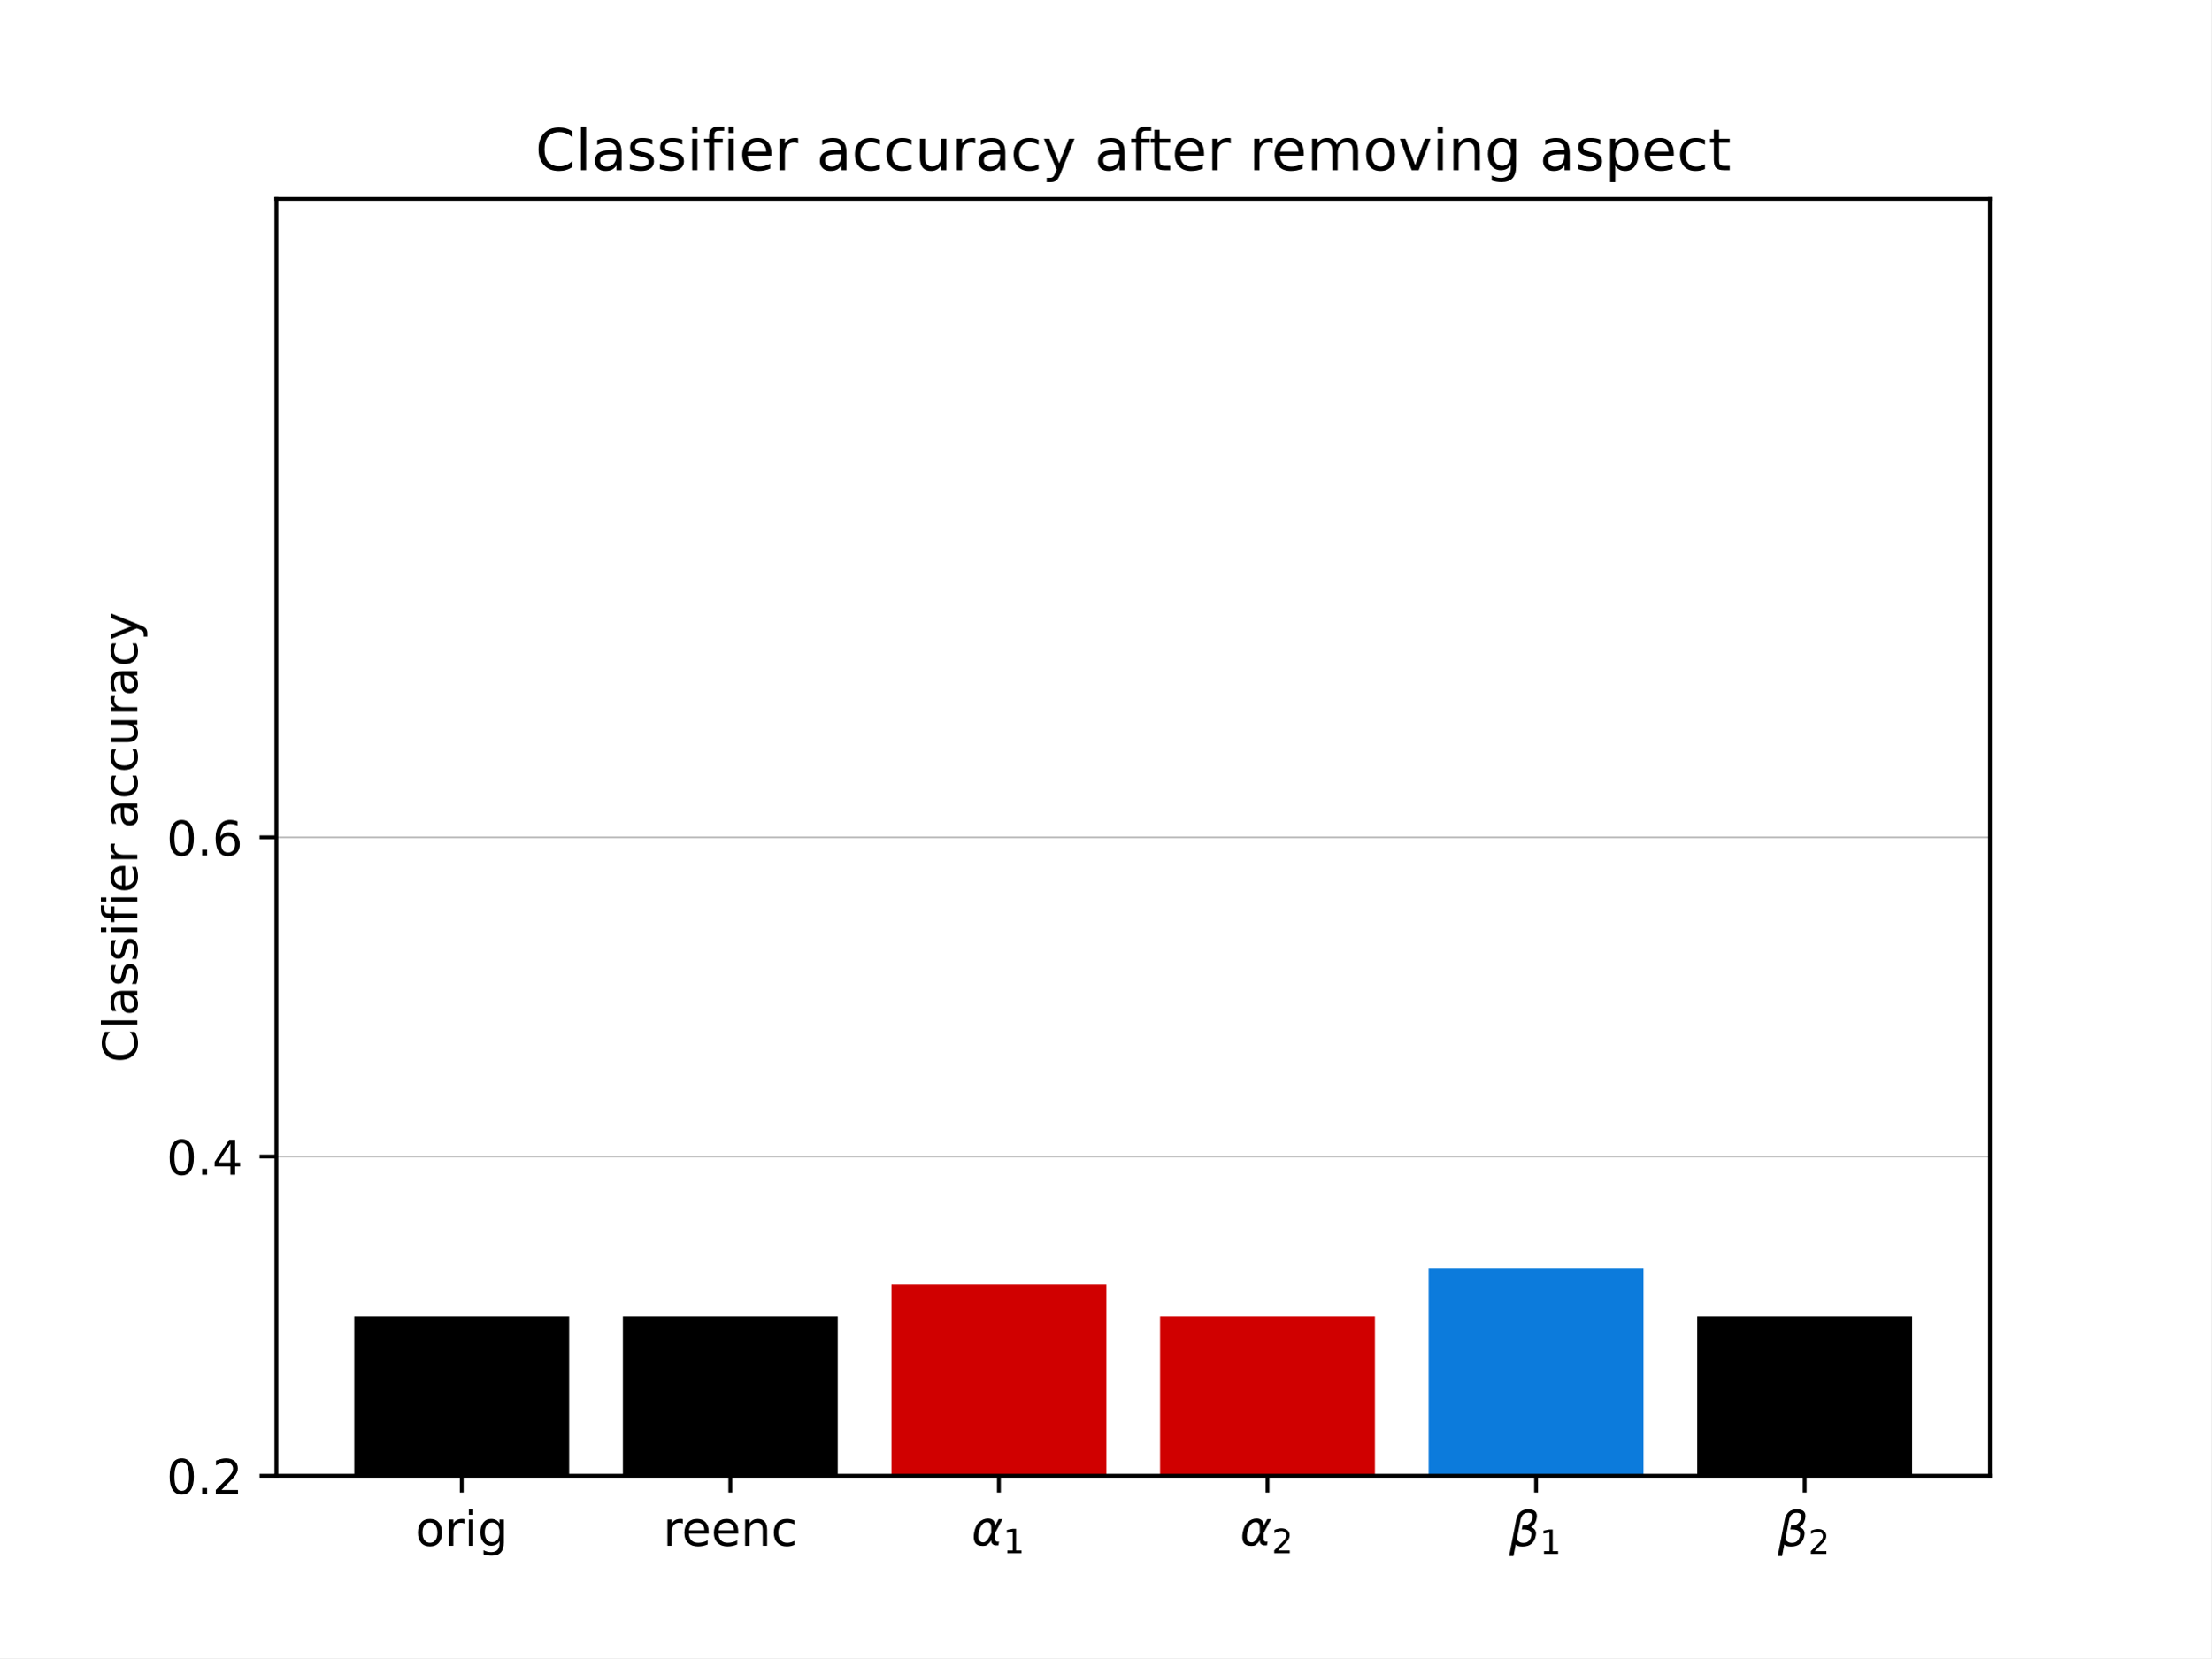
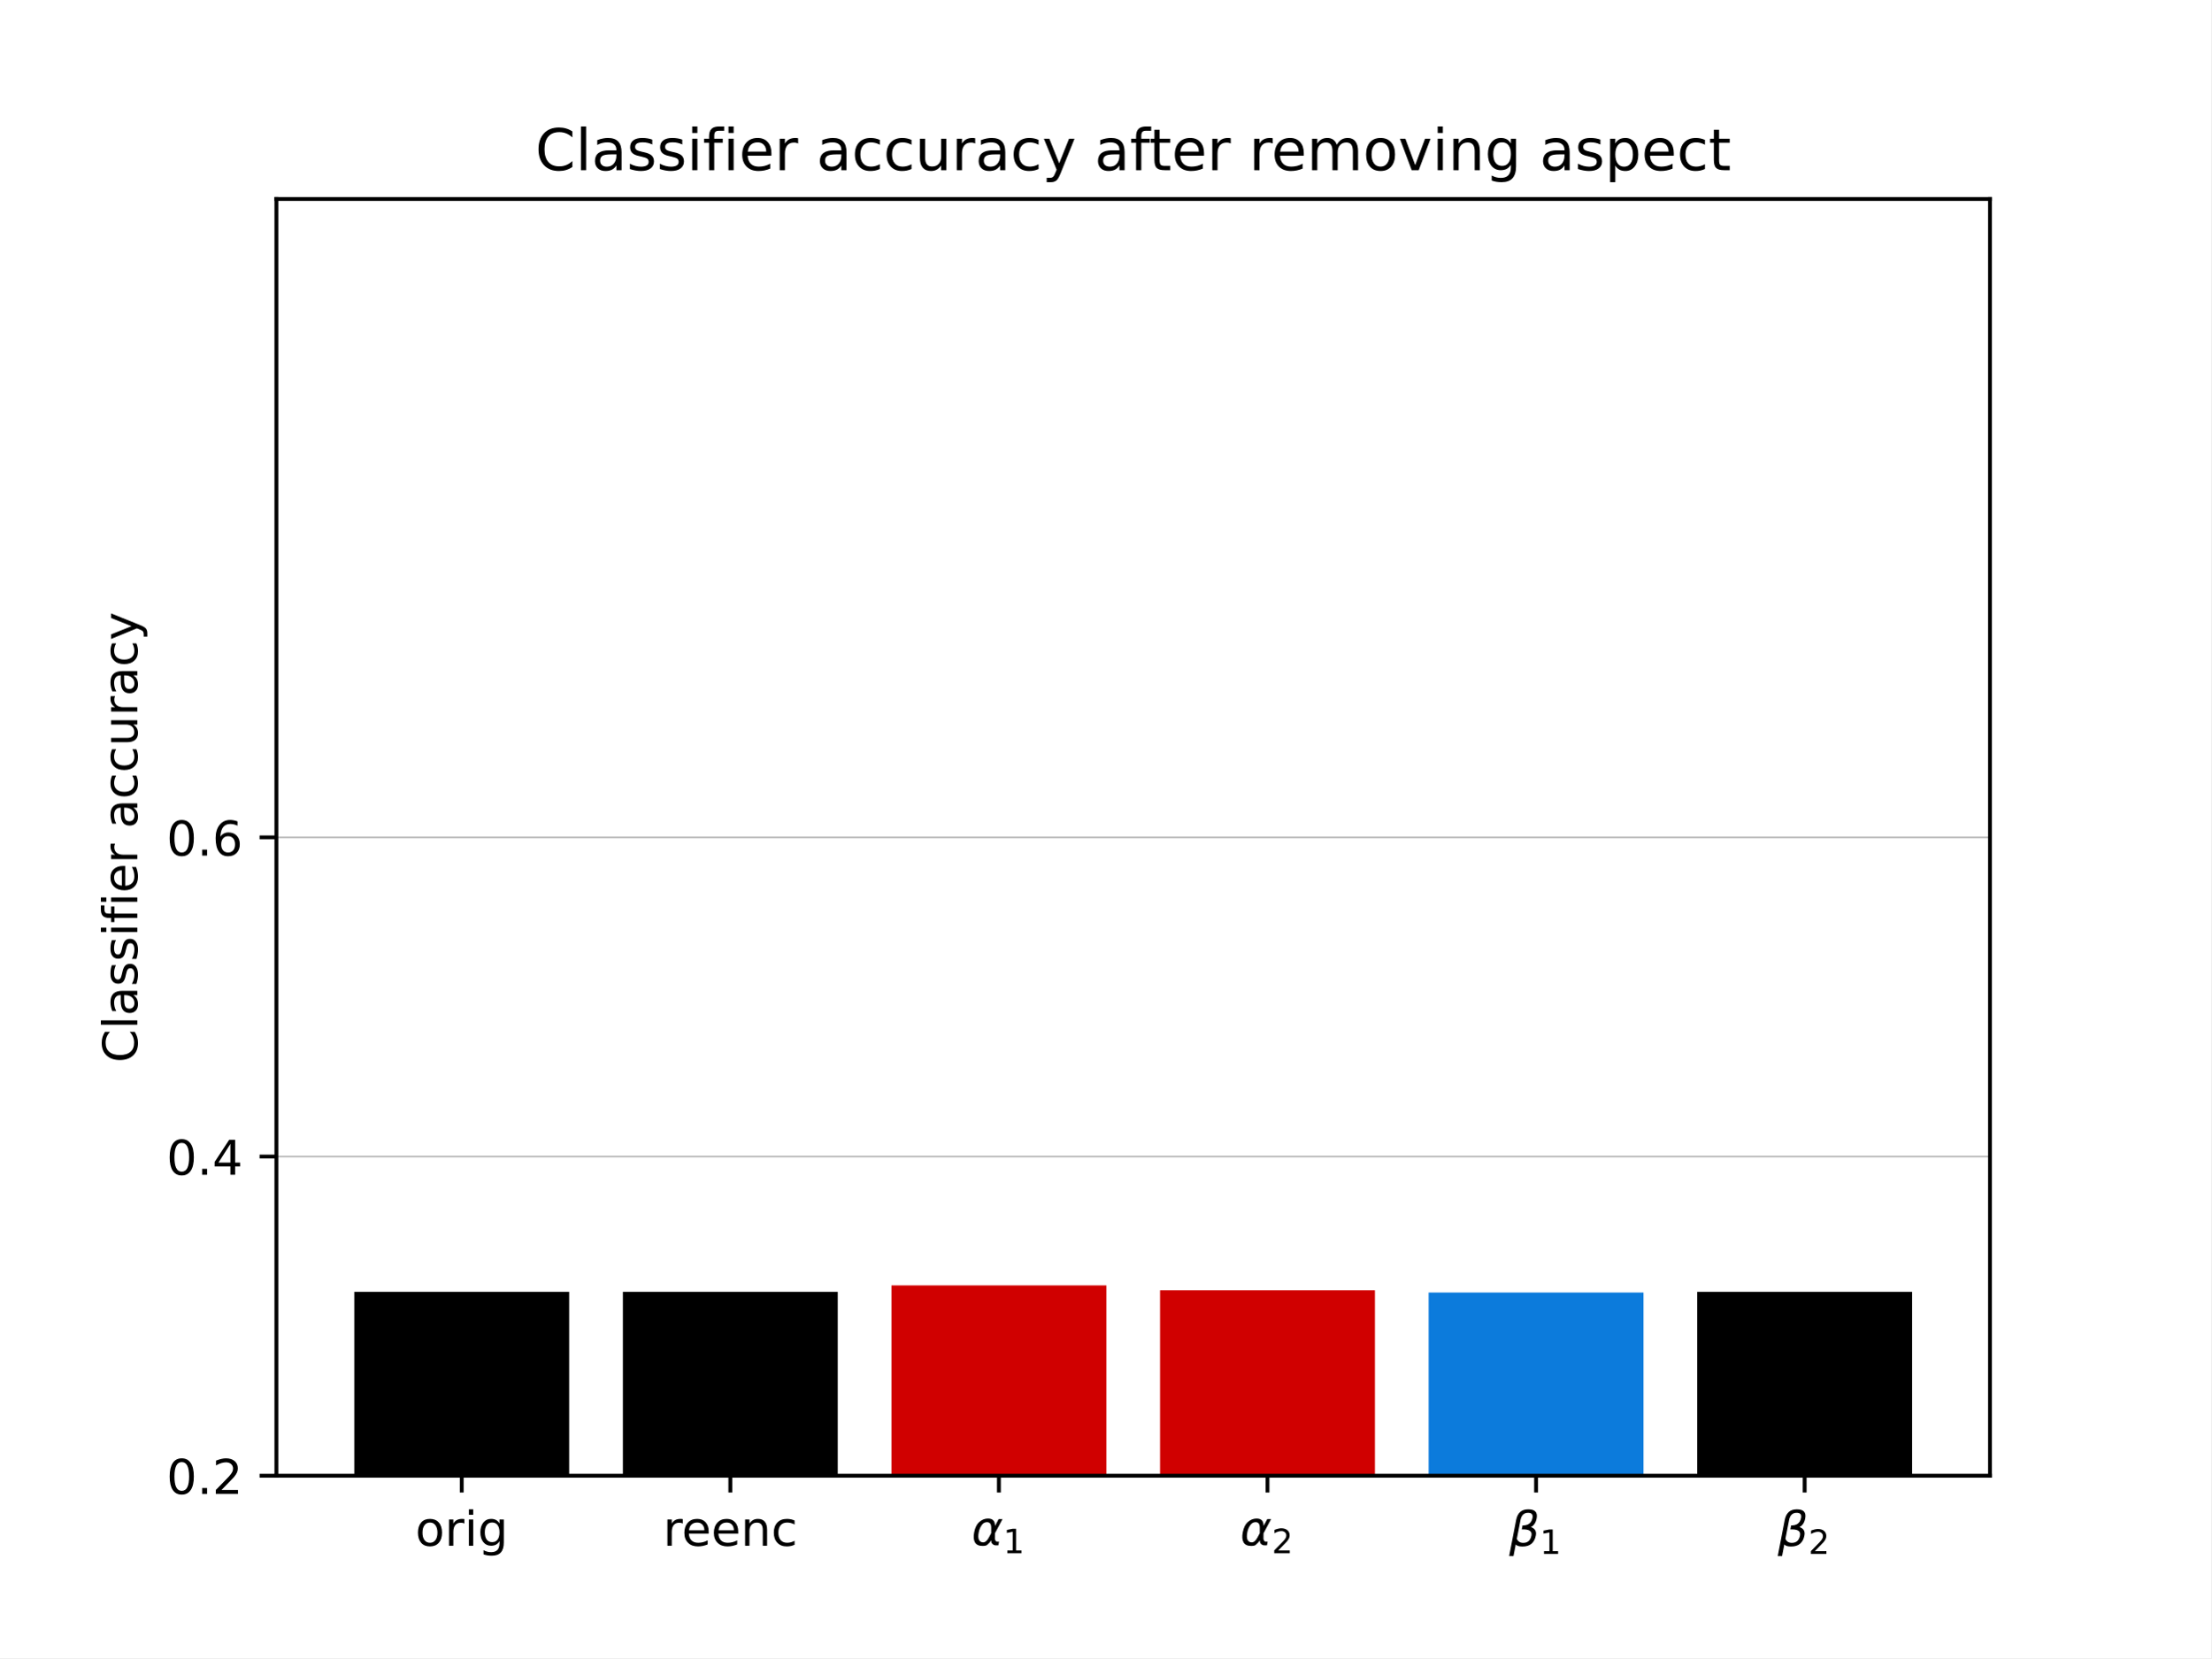
<svg xmlns="http://www.w3.org/2000/svg" xmlns:xlink="http://www.w3.org/1999/xlink" height="345.6pt" version="1.1" viewBox="0 0 460.8 345.6" width="460.8pt">
  <defs>
    <style type="text/css">*{stroke-linecap:butt;stroke-linejoin:round;}</style>
  </defs>
  <g id="figure_1">
    <g id="patch_1">
      <path d="M 0 345.6  L 460.8 345.6  L 460.8 0  L 0 0  z " style="fill:#ffffff;" />
    </g>
    <g id="axes_1">
      <g id="patch_2">
        <path d="M 57.6 307.584  L 414.72 307.584  L 414.72 41.472  L 57.6 41.472  z " style="fill:#ffffff;" />
      </g>
      <g id="patch_3">
-         <path clip-path="url(#p3d23df45b9)" d="M 73.833 374.112  L 118.613 374.112  L 118.613 274.32  L 73.833 274.32  z " />
+         <path clip-path="url(#pb1a585ba1f)" d="M 73.833 374.112  L 118.613 374.112  L 118.613 269.257  L 73.833 269.257  z " />
      </g>
      <g id="patch_4">
-         <path clip-path="url(#p3d23df45b9)" d="M 129.808 374.112  L 174.588 374.112  L 174.588 274.32  L 129.808 274.32  z " />
+         <path clip-path="url(#pb1a585ba1f)" d="M 129.808 374.112  L 174.588 374.112  L 174.588 269.257  L 129.808 269.257  z " />
      </g>
      <g id="patch_5">
-         <path clip-path="url(#p3d23df45b9)" d="M 185.783 374.112  L 230.563 374.112  L 230.563 267.667  L 185.783 267.667  z " style="fill:#d00000;" />
+         <path clip-path="url(#pb1a585ba1f)" d="M 185.783 374.112  L 230.563 374.112  L 230.563 267.911  L 185.783 267.911  z " style="fill:#d00000;" />
      </g>
      <g id="patch_6">
-         <path clip-path="url(#p3d23df45b9)" d="M 241.757 374.112  L 286.537 374.112  L 286.537 274.32  L 241.757 274.32  z " style="fill:#d00000;" />
+         <path clip-path="url(#pb1a585ba1f)" d="M 241.757 374.112  L 286.537 374.112  L 286.537 268.952  L 241.757 268.952  z " style="fill:#d00000;" />
      </g>
      <g id="patch_7">
-         <path clip-path="url(#p3d23df45b9)" d="M 297.732 374.112  L 342.512 374.112  L 342.512 264.341  L 297.732 264.341  z " style="fill:#0c7bdc;" />
+         <path clip-path="url(#pb1a585ba1f)" d="M 297.732 374.112  L 342.512 374.112  L 342.512 269.4  L 297.732 269.4  z " style="fill:#0c7bdc;" />
      </g>
      <g id="patch_8">
-         <path clip-path="url(#p3d23df45b9)" d="M 353.707 374.112  L 398.487 374.112  L 398.487 274.32  L 353.707 274.32  z " />
+         <path clip-path="url(#pb1a585ba1f)" d="M 353.707 374.112  L 398.487 374.112  L 398.487 269.257  L 353.707 269.257  z " />
      </g>
      <g id="matplotlib.axis_1">
        <g id="xtick_1">
          <g id="line2d_1">
            <defs>
-               <path d="M 0 0  L 0 3.5  " id="m2fe56074d9" style="stroke:#000000;stroke-width:0.8;" />
+               <path d="M 0 0  L 0 3.5  " id="m33729834ec" style="stroke:#000000;stroke-width:0.8;" />
            </defs>
            <g>
-               <use style="stroke:#000000;stroke-width:0.8;" x="96.223" xlink:href="#m2fe56074d9" y="307.584" />
+               <use style="stroke:#000000;stroke-width:0.8;" x="96.223" xlink:href="#m33729834ec" y="307.584" />
            </g>
          </g>
          <g id="text_1">
            <g transform="translate(86.54457 322.1824)scale(0.1 -0.1)">
              <defs>
                <path d="M 30.609 48.391  Q 23.391 48.391 19.188 42.75  Q 14.984 37.109 14.984 27.297  Q 14.984 17.484 19.156 11.844  Q 23.344 6.203 30.609 6.203  Q 37.797 6.203 41.984 11.859  Q 46.188 17.531 46.188 27.297  Q 46.188 37.016 41.984 42.703  Q 37.797 48.391 30.609 48.391  z M 30.609 56  Q 42.328 56 49.016 48.375  Q 55.719 40.766 55.719 27.297  Q 55.719 13.875 49.016 6.219  Q 42.328 -1.422 30.609 -1.422  Q 18.844 -1.422 12.172 6.219  Q 5.516 13.875 5.516 27.297  Q 5.516 40.766 12.172 48.375  Q 18.844 56 30.609 56  z " id="DejaVuSans-111" />
                <path d="M 41.109 46.297  Q 39.594 47.172 37.812 47.578  Q 36.031 48 33.891 48  Q 26.266 48 22.188 43.047  Q 18.109 38.094 18.109 28.812  L 18.109 0  L 9.078 0  L 9.078 54.688  L 18.109 54.688  L 18.109 46.188  Q 20.953 51.172 25.484 53.578  Q 30.031 56 36.531 56  Q 37.453 56 38.578 55.875  Q 39.703 55.766 41.062 55.516  z " id="DejaVuSans-114" />
                <path d="M 9.422 54.688  L 18.406 54.688  L 18.406 0  L 9.422 0  z M 9.422 75.984  L 18.406 75.984  L 18.406 64.594  L 9.422 64.594  z " id="DejaVuSans-105" />
                <path d="M 45.406 27.984  Q 45.406 37.75 41.375 43.109  Q 37.359 48.484 30.078 48.484  Q 22.859 48.484 18.828 43.109  Q 14.797 37.75 14.797 27.984  Q 14.797 18.266 18.828 12.891  Q 22.859 7.516 30.078 7.516  Q 37.359 7.516 41.375 12.891  Q 45.406 18.266 45.406 27.984  z M 54.391 6.781  Q 54.391 -7.172 48.188 -13.984  Q 42 -20.797 29.203 -20.797  Q 24.469 -20.797 20.266 -20.094  Q 16.062 -19.391 12.109 -17.922  L 12.109 -9.188  Q 16.062 -11.328 19.922 -12.344  Q 23.781 -13.375 27.781 -13.375  Q 36.625 -13.375 41.016 -8.766  Q 45.406 -4.156 45.406 5.172  L 45.406 9.625  Q 42.625 4.781 38.281 2.391  Q 33.938 0 27.875 0  Q 17.828 0 11.672 7.656  Q 5.516 15.328 5.516 27.984  Q 5.516 40.672 11.672 48.328  Q 17.828 56 27.875 56  Q 33.938 56 38.281 53.609  Q 42.625 51.219 45.406 46.391  L 45.406 54.688  L 54.391 54.688  z " id="DejaVuSans-103" />
              </defs>
              <use xlink:href="#DejaVuSans-111" />
              <use x="61.182" xlink:href="#DejaVuSans-114" />
              <use x="102.295" xlink:href="#DejaVuSans-105" />
              <use x="130.078" xlink:href="#DejaVuSans-103" />
            </g>
          </g>
        </g>
        <g id="xtick_2">
          <g id="line2d_2">
            <g>
-               <use style="stroke:#000000;stroke-width:0.8;" x="152.198" xlink:href="#m2fe56074d9" y="307.584" />
+               <use style="stroke:#000000;stroke-width:0.8;" x="152.198" xlink:href="#m33729834ec" y="307.584" />
            </g>
          </g>
          <g id="text_2">
            <g transform="translate(138.1836 322.1824)scale(0.1 -0.1)">
              <defs>
                <path d="M 56.203 29.594  L 56.203 25.203  L 14.891 25.203  Q 15.484 15.922 20.484 11.062  Q 25.484 6.203 34.422 6.203  Q 39.594 6.203 44.453 7.469  Q 49.312 8.734 54.109 11.281  L 54.109 2.781  Q 49.266 0.734 44.188 -0.344  Q 39.109 -1.422 33.891 -1.422  Q 20.797 -1.422 13.156 6.188  Q 5.516 13.812 5.516 26.812  Q 5.516 40.234 12.766 48.109  Q 20.016 56 32.328 56  Q 43.359 56 49.781 48.891  Q 56.203 41.797 56.203 29.594  z M 47.219 32.234  Q 47.125 39.594 43.094 43.984  Q 39.062 48.391 32.422 48.391  Q 24.906 48.391 20.391 44.141  Q 15.875 39.891 15.188 32.172  z " id="DejaVuSans-101" />
                <path d="M 54.891 33.016  L 54.891 0  L 45.906 0  L 45.906 32.719  Q 45.906 40.484 42.875 44.328  Q 39.844 48.188 33.797 48.188  Q 26.516 48.188 22.312 43.547  Q 18.109 38.922 18.109 30.906  L 18.109 0  L 9.078 0  L 9.078 54.688  L 18.109 54.688  L 18.109 46.188  Q 21.344 51.125 25.703 53.562  Q 30.078 56 35.797 56  Q 45.219 56 50.047 50.172  Q 54.891 44.344 54.891 33.016  z " id="DejaVuSans-110" />
                <path d="M 48.781 52.594  L 48.781 44.188  Q 44.969 46.297 41.141 47.344  Q 37.312 48.391 33.406 48.391  Q 24.656 48.391 19.812 42.844  Q 14.984 37.312 14.984 27.297  Q 14.984 17.281 19.812 11.734  Q 24.656 6.203 33.406 6.203  Q 37.312 6.203 41.141 7.25  Q 44.969 8.297 48.781 10.406  L 48.781 2.094  Q 45.016 0.344 40.984 -0.531  Q 36.969 -1.422 32.422 -1.422  Q 20.062 -1.422 12.781 6.344  Q 5.516 14.109 5.516 27.297  Q 5.516 40.672 12.859 48.328  Q 20.219 56 33.016 56  Q 37.156 56 41.109 55.141  Q 45.062 54.297 48.781 52.594  z " id="DejaVuSans-99" />
              </defs>
              <use xlink:href="#DejaVuSans-114" />
              <use x="38.863" xlink:href="#DejaVuSans-101" />
              <use x="100.387" xlink:href="#DejaVuSans-101" />
              <use x="161.91" xlink:href="#DejaVuSans-110" />
              <use x="225.289" xlink:href="#DejaVuSans-99" />
            </g>
          </g>
        </g>
        <g id="xtick_3">
          <g id="line2d_3">
            <g>
-               <use style="stroke:#000000;stroke-width:0.8;" x="208.173" xlink:href="#m2fe56074d9" y="307.584" />
+               <use style="stroke:#000000;stroke-width:0.8;" x="208.173" xlink:href="#m33729834ec" y="307.584" />
            </g>
          </g>
          <g id="text_3">
            <g transform="translate(202.4725 322.1824)scale(0.1 -0.1)">
              <defs>
                <path d="M 40.922 25.438  L 40.969 36.719  Q 41.016 48.25 32.328 48.297  Q 25.828 48.344 21.781 42.922  Q 16.703 36.234 14.984 27.297  Q 12.891 16.547 15.531 11.422  Q 18.266 6.203 24.172 6.203  Q 30.719 6.203 36.234 16.609  z M 33.844 55.906  Q 49.078 56.156 48.875 40.375  Q 48.875 40.375 56.5 54.688  L 64.5 54.688  L 48.734 25.047  L 48.578 14.359  Q 48.578 11.969 49.906 9.969  Q 51.422 7.625 52.984 7.625  L 57.328 7.625  L 55.859 0  L 50.438 0  Q 45.844 0 42.531 4.109  Q 40.969 6.156 40.922 10.453  Q 37.75 5.219 32.281 0.781  Q 29.688 -1.266 22.703 -1.219  Q 11.281 -1.125 7.125 6.203  Q 2.875 13.812 5.516 27.297  Q 8.344 41.797 15.766 48.391  Q 24.125 55.766 33.844 55.906  z " id="DejaVuSans-Oblique-945" />
                <path d="M 12.406 8.297  L 28.516 8.297  L 28.516 63.922  L 10.984 60.406  L 10.984 69.391  L 28.422 72.906  L 38.281 72.906  L 38.281 8.297  L 54.391 8.297  L 54.391 0  L 12.406 0  z " id="DejaVuSans-49" />
              </defs>
              <use transform="translate(0 0.84375)" xlink:href="#DejaVuSans-Oblique-945" />
              <use transform="translate(65.91797 -15.5625)scale(0.7)" xlink:href="#DejaVuSans-49" />
            </g>
          </g>
        </g>
        <g id="xtick_4">
          <g id="line2d_4">
            <g>
-               <use style="stroke:#000000;stroke-width:0.8;" x="264.147" xlink:href="#m2fe56074d9" y="307.584" />
+               <use style="stroke:#000000;stroke-width:0.8;" x="264.147" xlink:href="#m33729834ec" y="307.584" />
            </g>
          </g>
          <g id="text_4">
            <g transform="translate(258.4475 322.1824)scale(0.1 -0.1)">
              <defs>
                <path d="M 19.188 8.297  L 53.609 8.297  L 53.609 0  L 7.328 0  L 7.328 8.297  Q 12.938 14.109 22.625 23.891  Q 32.328 33.688 34.812 36.531  Q 39.547 41.844 41.422 45.531  Q 43.312 49.219 43.312 52.781  Q 43.312 58.594 39.234 62.25  Q 35.156 65.922 28.609 65.922  Q 23.969 65.922 18.812 64.312  Q 13.672 62.703 7.812 59.422  L 7.812 69.391  Q 13.766 71.781 18.938 73  Q 24.125 74.219 28.422 74.219  Q 39.75 74.219 46.484 68.547  Q 53.219 62.891 53.219 53.422  Q 53.219 48.922 51.531 44.891  Q 49.859 40.875 45.406 35.406  Q 44.188 33.984 37.641 27.219  Q 31.109 20.453 19.188 8.297  z " id="DejaVuSans-50" />
              </defs>
              <use transform="translate(0 0.84375)" xlink:href="#DejaVuSans-Oblique-945" />
              <use transform="translate(65.91797 -15.5625)scale(0.7)" xlink:href="#DejaVuSans-50" />
            </g>
          </g>
        </g>
        <g id="xtick_5">
          <g id="line2d_5">
            <g>
-               <use style="stroke:#000000;stroke-width:0.8;" x="320.122" xlink:href="#m2fe56074d9" y="307.584" />
+               <use style="stroke:#000000;stroke-width:0.8;" x="320.122" xlink:href="#m33729834ec" y="307.584" />
            </g>
          </g>
          <g id="text_5">
            <g transform="translate(314.5224 322.284)scale(0.1 -0.1)">
              <defs>
                <path d="M 13.625 3.375  L 8.938 -20.797  L -0.094 -20.797  L 14.5 54.344  Q 18.844 76.609 39.656 76.609  Q 60.75 76.609 57.172 57.812  Q 54.734 44.438 45.219 39.547  Q 58.016 35.156 55.516 22.125  Q 51.125 -1.078 27.484 -1.031  Q 17.141 -0.984 13.625 3.375  z M 15.922 15.094  Q 19.672 6.594 29.297 6.641  Q 43.359 6.641 46.344 21.969  Q 49.031 35.75 26.172 34.672  L 27.781 42.969  Q 45.453 42.672 48.531 58.594  Q 50.641 69.344 39.203 69.281  Q 26.422 69.281 23.484 54.047  z " id="DejaVuSans-Oblique-946" />
              </defs>
              <use transform="translate(0 0.390625)" xlink:href="#DejaVuSans-Oblique-946" />
              <use transform="translate(63.81836 -16.01562)scale(0.7)" xlink:href="#DejaVuSans-49" />
            </g>
          </g>
        </g>
        <g id="xtick_6">
          <g id="line2d_6">
            <g>
-               <use style="stroke:#000000;stroke-width:0.8;" x="376.097" xlink:href="#m2fe56074d9" y="307.584" />
+               <use style="stroke:#000000;stroke-width:0.8;" x="376.097" xlink:href="#m33729834ec" y="307.584" />
            </g>
          </g>
          <g id="text_6">
            <g transform="translate(370.4973 322.284)scale(0.1 -0.1)">
              <use transform="translate(0 0.390625)" xlink:href="#DejaVuSans-Oblique-946" />
              <use transform="translate(63.81836 -16.01562)scale(0.7)" xlink:href="#DejaVuSans-50" />
            </g>
          </g>
        </g>
      </g>
      <g id="matplotlib.axis_2">
        <g id="ytick_1">
          <g id="line2d_7">
-             <path clip-path="url(#p3d23df45b9)" d="M 57.6 307.584  L 414.72 307.584  " style="fill:none;stroke:#b0b0b0;stroke-linecap:square;stroke-width:0.3;" />
+             <path clip-path="url(#pb1a585ba1f)" d="M 57.6 307.584  L 414.72 307.584  " style="fill:none;stroke:#b0b0b0;stroke-linecap:square;stroke-width:0.3;" />
          </g>
          <g id="line2d_8">
            <defs>
-               <path d="M 0 0  L -3.5 0  " id="m3e909b2f62" style="stroke:#000000;stroke-width:0.8;" />
+               <path d="M 0 0  L -3.5 0  " id="m54d8cdaee1" style="stroke:#000000;stroke-width:0.8;" />
            </defs>
            <g>
-               <use style="stroke:#000000;stroke-width:0.8;" x="57.6" xlink:href="#m3e909b2f62" y="307.584" />
+               <use style="stroke:#000000;stroke-width:0.8;" x="57.6" xlink:href="#m54d8cdaee1" y="307.584" />
            </g>
          </g>
          <g id="text_7">
            <g transform="translate(34.69687 311.3832)scale(0.1 -0.1)">
              <defs>
                <path d="M 31.781 66.406  Q 24.172 66.406 20.328 58.906  Q 16.5 51.422 16.5 36.375  Q 16.5 21.391 20.328 13.891  Q 24.172 6.391 31.781 6.391  Q 39.453 6.391 43.281 13.891  Q 47.125 21.391 47.125 36.375  Q 47.125 51.422 43.281 58.906  Q 39.453 66.406 31.781 66.406  z M 31.781 74.219  Q 44.047 74.219 50.516 64.516  Q 56.984 54.828 56.984 36.375  Q 56.984 17.969 50.516 8.266  Q 44.047 -1.422 31.781 -1.422  Q 19.531 -1.422 13.062 8.266  Q 6.594 17.969 6.594 36.375  Q 6.594 54.828 13.062 64.516  Q 19.531 74.219 31.781 74.219  z " id="DejaVuSans-48" />
                <path d="M 10.688 12.406  L 21 12.406  L 21 0  L 10.688 0  z " id="DejaVuSans-46" />
              </defs>
              <use xlink:href="#DejaVuSans-48" />
              <use x="63.623" xlink:href="#DejaVuSans-46" />
              <use x="95.41" xlink:href="#DejaVuSans-50" />
            </g>
          </g>
        </g>
        <g id="ytick_2">
          <g id="line2d_9">
-             <path clip-path="url(#p3d23df45b9)" d="M 57.6 241.056  L 414.72 241.056  " style="fill:none;stroke:#b0b0b0;stroke-linecap:square;stroke-width:0.3;" />
+             <path clip-path="url(#pb1a585ba1f)" d="M 57.6 241.056  L 414.72 241.056  " style="fill:none;stroke:#b0b0b0;stroke-linecap:square;stroke-width:0.3;" />
          </g>
          <g id="line2d_10">
            <g>
-               <use style="stroke:#000000;stroke-width:0.8;" x="57.6" xlink:href="#m3e909b2f62" y="241.056" />
+               <use style="stroke:#000000;stroke-width:0.8;" x="57.6" xlink:href="#m54d8cdaee1" y="241.056" />
            </g>
          </g>
          <g id="text_8">
            <g transform="translate(34.69687 244.8552)scale(0.1 -0.1)">
              <defs>
                <path d="M 37.797 64.312  L 12.891 25.391  L 37.797 25.391  z M 35.203 72.906  L 47.609 72.906  L 47.609 25.391  L 58.016 25.391  L 58.016 17.188  L 47.609 17.188  L 47.609 0  L 37.797 0  L 37.797 17.188  L 4.891 17.188  L 4.891 26.703  z " id="DejaVuSans-52" />
              </defs>
              <use xlink:href="#DejaVuSans-48" />
              <use x="63.623" xlink:href="#DejaVuSans-46" />
              <use x="95.41" xlink:href="#DejaVuSans-52" />
            </g>
          </g>
        </g>
        <g id="ytick_3">
          <g id="line2d_11">
-             <path clip-path="url(#p3d23df45b9)" d="M 57.6 174.528  L 414.72 174.528  " style="fill:none;stroke:#b0b0b0;stroke-linecap:square;stroke-width:0.3;" />
+             <path clip-path="url(#pb1a585ba1f)" d="M 57.6 174.528  L 414.72 174.528  " style="fill:none;stroke:#b0b0b0;stroke-linecap:square;stroke-width:0.3;" />
          </g>
          <g id="line2d_12">
            <g>
-               <use style="stroke:#000000;stroke-width:0.8;" x="57.6" xlink:href="#m3e909b2f62" y="174.528" />
+               <use style="stroke:#000000;stroke-width:0.8;" x="57.6" xlink:href="#m54d8cdaee1" y="174.528" />
            </g>
          </g>
          <g id="text_9">
            <g transform="translate(34.69687 178.3272)scale(0.1 -0.1)">
              <defs>
                <path d="M 33.016 40.375  Q 26.375 40.375 22.484 35.828  Q 18.609 31.297 18.609 23.391  Q 18.609 15.531 22.484 10.953  Q 26.375 6.391 33.016 6.391  Q 39.656 6.391 43.531 10.953  Q 47.406 15.531 47.406 23.391  Q 47.406 31.297 43.531 35.828  Q 39.656 40.375 33.016 40.375  z M 52.594 71.297  L 52.594 62.312  Q 48.875 64.062 45.094 64.984  Q 41.312 65.922 37.594 65.922  Q 27.828 65.922 22.672 59.328  Q 17.531 52.734 16.797 39.406  Q 19.672 43.656 24.016 45.922  Q 28.375 48.188 33.594 48.188  Q 44.578 48.188 50.953 41.516  Q 57.328 34.859 57.328 23.391  Q 57.328 12.156 50.688 5.359  Q 44.047 -1.422 33.016 -1.422  Q 20.359 -1.422 13.672 8.266  Q 6.984 17.969 6.984 36.375  Q 6.984 53.656 15.188 63.938  Q 23.391 74.219 37.203 74.219  Q 40.922 74.219 44.703 73.484  Q 48.484 72.75 52.594 71.297  z " id="DejaVuSans-54" />
              </defs>
              <use xlink:href="#DejaVuSans-48" />
              <use x="63.623" xlink:href="#DejaVuSans-46" />
              <use x="95.41" xlink:href="#DejaVuSans-54" />
            </g>
          </g>
        </g>
        <g id="text_10">
          <g transform="translate(28.61719 221.5007)rotate(-90)scale(0.1 -0.1)">
            <defs>
              <path d="M 64.406 67.281  L 64.406 56.891  Q 59.422 61.531 53.781 63.812  Q 48.141 66.109 41.797 66.109  Q 29.297 66.109 22.656 58.469  Q 16.016 50.828 16.016 36.375  Q 16.016 21.969 22.656 14.328  Q 29.297 6.688 41.797 6.688  Q 48.141 6.688 53.781 8.984  Q 59.422 11.281 64.406 15.922  L 64.406 5.609  Q 59.234 2.094 53.438 0.328  Q 47.656 -1.422 41.219 -1.422  Q 24.656 -1.422 15.125 8.703  Q 5.609 18.844 5.609 36.375  Q 5.609 53.953 15.125 64.078  Q 24.656 74.219 41.219 74.219  Q 47.75 74.219 53.531 72.484  Q 59.328 70.75 64.406 67.281  z " id="DejaVuSans-67" />
              <path d="M 9.422 75.984  L 18.406 75.984  L 18.406 0  L 9.422 0  z " id="DejaVuSans-108" />
              <path d="M 34.281 27.484  Q 23.391 27.484 19.188 25  Q 14.984 22.516 14.984 16.5  Q 14.984 11.719 18.141 8.906  Q 21.297 6.109 26.703 6.109  Q 34.188 6.109 38.703 11.406  Q 43.219 16.703 43.219 25.484  L 43.219 27.484  z M 52.203 31.203  L 52.203 0  L 43.219 0  L 43.219 8.297  Q 40.141 3.328 35.547 0.953  Q 30.953 -1.422 24.312 -1.422  Q 15.922 -1.422 10.953 3.297  Q 6 8.016 6 15.922  Q 6 25.141 12.172 29.828  Q 18.359 34.516 30.609 34.516  L 43.219 34.516  L 43.219 35.406  Q 43.219 41.609 39.141 45  Q 35.062 48.391 27.688 48.391  Q 23 48.391 18.547 47.266  Q 14.109 46.141 10.016 43.891  L 10.016 52.203  Q 14.938 54.109 19.578 55.047  Q 24.219 56 28.609 56  Q 40.484 56 46.344 49.844  Q 52.203 43.703 52.203 31.203  z " id="DejaVuSans-97" />
              <path d="M 44.281 53.078  L 44.281 44.578  Q 40.484 46.531 36.375 47.5  Q 32.281 48.484 27.875 48.484  Q 21.188 48.484 17.844 46.438  Q 14.5 44.391 14.5 40.281  Q 14.5 37.156 16.891 35.375  Q 19.281 33.594 26.516 31.984  L 29.594 31.297  Q 39.156 29.25 43.188 25.516  Q 47.219 21.781 47.219 15.094  Q 47.219 7.469 41.188 3.016  Q 35.156 -1.422 24.609 -1.422  Q 20.219 -1.422 15.453 -0.562  Q 10.688 0.297 5.422 2  L 5.422 11.281  Q 10.406 8.688 15.234 7.391  Q 20.062 6.109 24.812 6.109  Q 31.156 6.109 34.562 8.281  Q 37.984 10.453 37.984 14.406  Q 37.984 18.062 35.516 20.016  Q 33.062 21.969 24.703 23.781  L 21.578 24.516  Q 13.234 26.266 9.516 29.906  Q 5.812 33.547 5.812 39.891  Q 5.812 47.609 11.281 51.797  Q 16.75 56 26.812 56  Q 31.781 56 36.172 55.266  Q 40.578 54.547 44.281 53.078  z " id="DejaVuSans-115" />
              <path d="M 37.109 75.984  L 37.109 68.5  L 28.516 68.5  Q 23.688 68.5 21.797 66.547  Q 19.922 64.594 19.922 59.516  L 19.922 54.688  L 34.719 54.688  L 34.719 47.703  L 19.922 47.703  L 19.922 0  L 10.891 0  L 10.891 47.703  L 2.297 47.703  L 2.297 54.688  L 10.891 54.688  L 10.891 58.5  Q 10.891 67.625 15.141 71.797  Q 19.391 75.984 28.609 75.984  z " id="DejaVuSans-102" />
              <path id="DejaVuSans-32" />
              <path d="M 8.5 21.578  L 8.5 54.688  L 17.484 54.688  L 17.484 21.922  Q 17.484 14.156 20.5 10.266  Q 23.531 6.391 29.594 6.391  Q 36.859 6.391 41.078 11.031  Q 45.312 15.672 45.312 23.688  L 45.312 54.688  L 54.297 54.688  L 54.297 0  L 45.312 0  L 45.312 8.406  Q 42.047 3.422 37.719 1  Q 33.406 -1.422 27.688 -1.422  Q 18.266 -1.422 13.375 4.438  Q 8.5 10.297 8.5 21.578  z M 31.109 56  z " id="DejaVuSans-117" />
              <path d="M 32.172 -5.078  Q 28.375 -14.844 24.75 -17.812  Q 21.141 -20.797 15.094 -20.797  L 7.906 -20.797  L 7.906 -13.281  L 13.188 -13.281  Q 16.891 -13.281 18.938 -11.516  Q 21 -9.766 23.484 -3.219  L 25.094 0.875  L 2.984 54.688  L 12.5 54.688  L 29.594 11.922  L 46.688 54.688  L 56.203 54.688  z " id="DejaVuSans-121" />
            </defs>
            <use xlink:href="#DejaVuSans-67" />
            <use x="69.824" xlink:href="#DejaVuSans-108" />
            <use x="97.607" xlink:href="#DejaVuSans-97" />
            <use x="158.887" xlink:href="#DejaVuSans-115" />
            <use x="210.986" xlink:href="#DejaVuSans-115" />
            <use x="263.086" xlink:href="#DejaVuSans-105" />
            <use x="290.869" xlink:href="#DejaVuSans-102" />
            <use x="326.074" xlink:href="#DejaVuSans-105" />
            <use x="353.857" xlink:href="#DejaVuSans-101" />
            <use x="415.381" xlink:href="#DejaVuSans-114" />
            <use x="456.494" xlink:href="#DejaVuSans-32" />
            <use x="488.281" xlink:href="#DejaVuSans-97" />
            <use x="549.561" xlink:href="#DejaVuSans-99" />
            <use x="604.541" xlink:href="#DejaVuSans-99" />
            <use x="659.521" xlink:href="#DejaVuSans-117" />
            <use x="722.9" xlink:href="#DejaVuSans-114" />
            <use x="764.014" xlink:href="#DejaVuSans-97" />
            <use x="825.293" xlink:href="#DejaVuSans-99" />
            <use x="880.273" xlink:href="#DejaVuSans-121" />
          </g>
        </g>
      </g>
      <g id="patch_9">
        <path d="M 57.6 307.584  L 57.6 41.472  " style="fill:none;stroke:#000000;stroke-linecap:square;stroke-linejoin:miter;stroke-width:0.8;" />
      </g>
      <g id="patch_10">
        <path d="M 414.72 307.584  L 414.72 41.472  " style="fill:none;stroke:#000000;stroke-linecap:square;stroke-linejoin:miter;stroke-width:0.8;" />
      </g>
      <g id="patch_11">
        <path d="M 57.6 307.584  L 414.72 307.584  " style="fill:none;stroke:#000000;stroke-linecap:square;stroke-linejoin:miter;stroke-width:0.8;" />
      </g>
      <g id="patch_12">
        <path d="M 57.6 41.472  L 414.72 41.472  " style="fill:none;stroke:#000000;stroke-linecap:square;stroke-linejoin:miter;stroke-width:0.8;" />
      </g>
      <g id="text_11">
        <g transform="translate(111.5541 35.472)scale(0.12 -0.12)">
          <defs>
            <path d="M 18.312 70.219  L 18.312 54.688  L 36.812 54.688  L 36.812 47.703  L 18.312 47.703  L 18.312 18.016  Q 18.312 11.328 20.141 9.422  Q 21.969 7.516 27.594 7.516  L 36.812 7.516  L 36.812 0  L 27.594 0  Q 17.188 0 13.234 3.875  Q 9.281 7.766 9.281 18.016  L 9.281 47.703  L 2.688 47.703  L 2.688 54.688  L 9.281 54.688  L 9.281 70.219  z " id="DejaVuSans-116" />
            <path d="M 52 44.188  Q 55.375 50.25 60.062 53.125  Q 64.75 56 71.094 56  Q 79.641 56 84.281 50.016  Q 88.922 44.047 88.922 33.016  L 88.922 0  L 79.891 0  L 79.891 32.719  Q 79.891 40.578 77.094 44.375  Q 74.312 48.188 68.609 48.188  Q 61.625 48.188 57.562 43.547  Q 53.516 38.922 53.516 30.906  L 53.516 0  L 44.484 0  L 44.484 32.719  Q 44.484 40.625 41.703 44.406  Q 38.922 48.188 33.109 48.188  Q 26.219 48.188 22.156 43.531  Q 18.109 38.875 18.109 30.906  L 18.109 0  L 9.078 0  L 9.078 54.688  L 18.109 54.688  L 18.109 46.188  Q 21.188 51.219 25.484 53.609  Q 29.781 56 35.688 56  Q 41.656 56 45.828 52.969  Q 50 49.953 52 44.188  z " id="DejaVuSans-109" />
            <path d="M 2.984 54.688  L 12.5 54.688  L 29.594 8.797  L 46.688 54.688  L 56.203 54.688  L 35.688 0  L 23.484 0  z " id="DejaVuSans-118" />
            <path d="M 18.109 8.203  L 18.109 -20.797  L 9.078 -20.797  L 9.078 54.688  L 18.109 54.688  L 18.109 46.391  Q 20.953 51.266 25.266 53.625  Q 29.594 56 35.594 56  Q 45.562 56 51.781 48.094  Q 58.016 40.188 58.016 27.297  Q 58.016 14.406 51.781 6.484  Q 45.562 -1.422 35.594 -1.422  Q 29.594 -1.422 25.266 0.953  Q 20.953 3.328 18.109 8.203  z M 48.688 27.297  Q 48.688 37.203 44.609 42.844  Q 40.531 48.484 33.406 48.484  Q 26.266 48.484 22.188 42.844  Q 18.109 37.203 18.109 27.297  Q 18.109 17.391 22.188 11.75  Q 26.266 6.109 33.406 6.109  Q 40.531 6.109 44.609 11.75  Q 48.688 17.391 48.688 27.297  z " id="DejaVuSans-112" />
          </defs>
          <use xlink:href="#DejaVuSans-67" />
          <use x="69.824" xlink:href="#DejaVuSans-108" />
          <use x="97.607" xlink:href="#DejaVuSans-97" />
          <use x="158.887" xlink:href="#DejaVuSans-115" />
          <use x="210.986" xlink:href="#DejaVuSans-115" />
          <use x="263.086" xlink:href="#DejaVuSans-105" />
          <use x="290.869" xlink:href="#DejaVuSans-102" />
          <use x="326.074" xlink:href="#DejaVuSans-105" />
          <use x="353.857" xlink:href="#DejaVuSans-101" />
          <use x="415.381" xlink:href="#DejaVuSans-114" />
          <use x="456.494" xlink:href="#DejaVuSans-32" />
          <use x="488.281" xlink:href="#DejaVuSans-97" />
          <use x="549.561" xlink:href="#DejaVuSans-99" />
          <use x="604.541" xlink:href="#DejaVuSans-99" />
          <use x="659.521" xlink:href="#DejaVuSans-117" />
          <use x="722.9" xlink:href="#DejaVuSans-114" />
          <use x="764.014" xlink:href="#DejaVuSans-97" />
          <use x="825.293" xlink:href="#DejaVuSans-99" />
          <use x="880.273" xlink:href="#DejaVuSans-121" />
          <use x="939.453" xlink:href="#DejaVuSans-32" />
          <use x="971.24" xlink:href="#DejaVuSans-97" />
          <use x="1032.52" xlink:href="#DejaVuSans-102" />
          <use x="1065.975" xlink:href="#DejaVuSans-116" />
          <use x="1105.184" xlink:href="#DejaVuSans-101" />
          <use x="1166.707" xlink:href="#DejaVuSans-114" />
          <use x="1207.82" xlink:href="#DejaVuSans-32" />
          <use x="1239.607" xlink:href="#DejaVuSans-114" />
          <use x="1278.471" xlink:href="#DejaVuSans-101" />
          <use x="1339.994" xlink:href="#DejaVuSans-109" />
          <use x="1437.406" xlink:href="#DejaVuSans-111" />
          <use x="1498.588" xlink:href="#DejaVuSans-118" />
          <use x="1557.768" xlink:href="#DejaVuSans-105" />
          <use x="1585.551" xlink:href="#DejaVuSans-110" />
          <use x="1648.93" xlink:href="#DejaVuSans-103" />
          <use x="1712.406" xlink:href="#DejaVuSans-32" />
          <use x="1744.193" xlink:href="#DejaVuSans-97" />
          <use x="1805.473" xlink:href="#DejaVuSans-115" />
          <use x="1857.572" xlink:href="#DejaVuSans-112" />
          <use x="1921.049" xlink:href="#DejaVuSans-101" />
          <use x="1982.572" xlink:href="#DejaVuSans-99" />
          <use x="2037.553" xlink:href="#DejaVuSans-116" />
        </g>
      </g>
    </g>
  </g>
  <defs>
-     <clipPath id="p3d23df45b9">
+     <clipPath id="pb1a585ba1f">
      <rect height="266.112" width="357.12" x="57.6" y="41.472" />
    </clipPath>
  </defs>
</svg>
